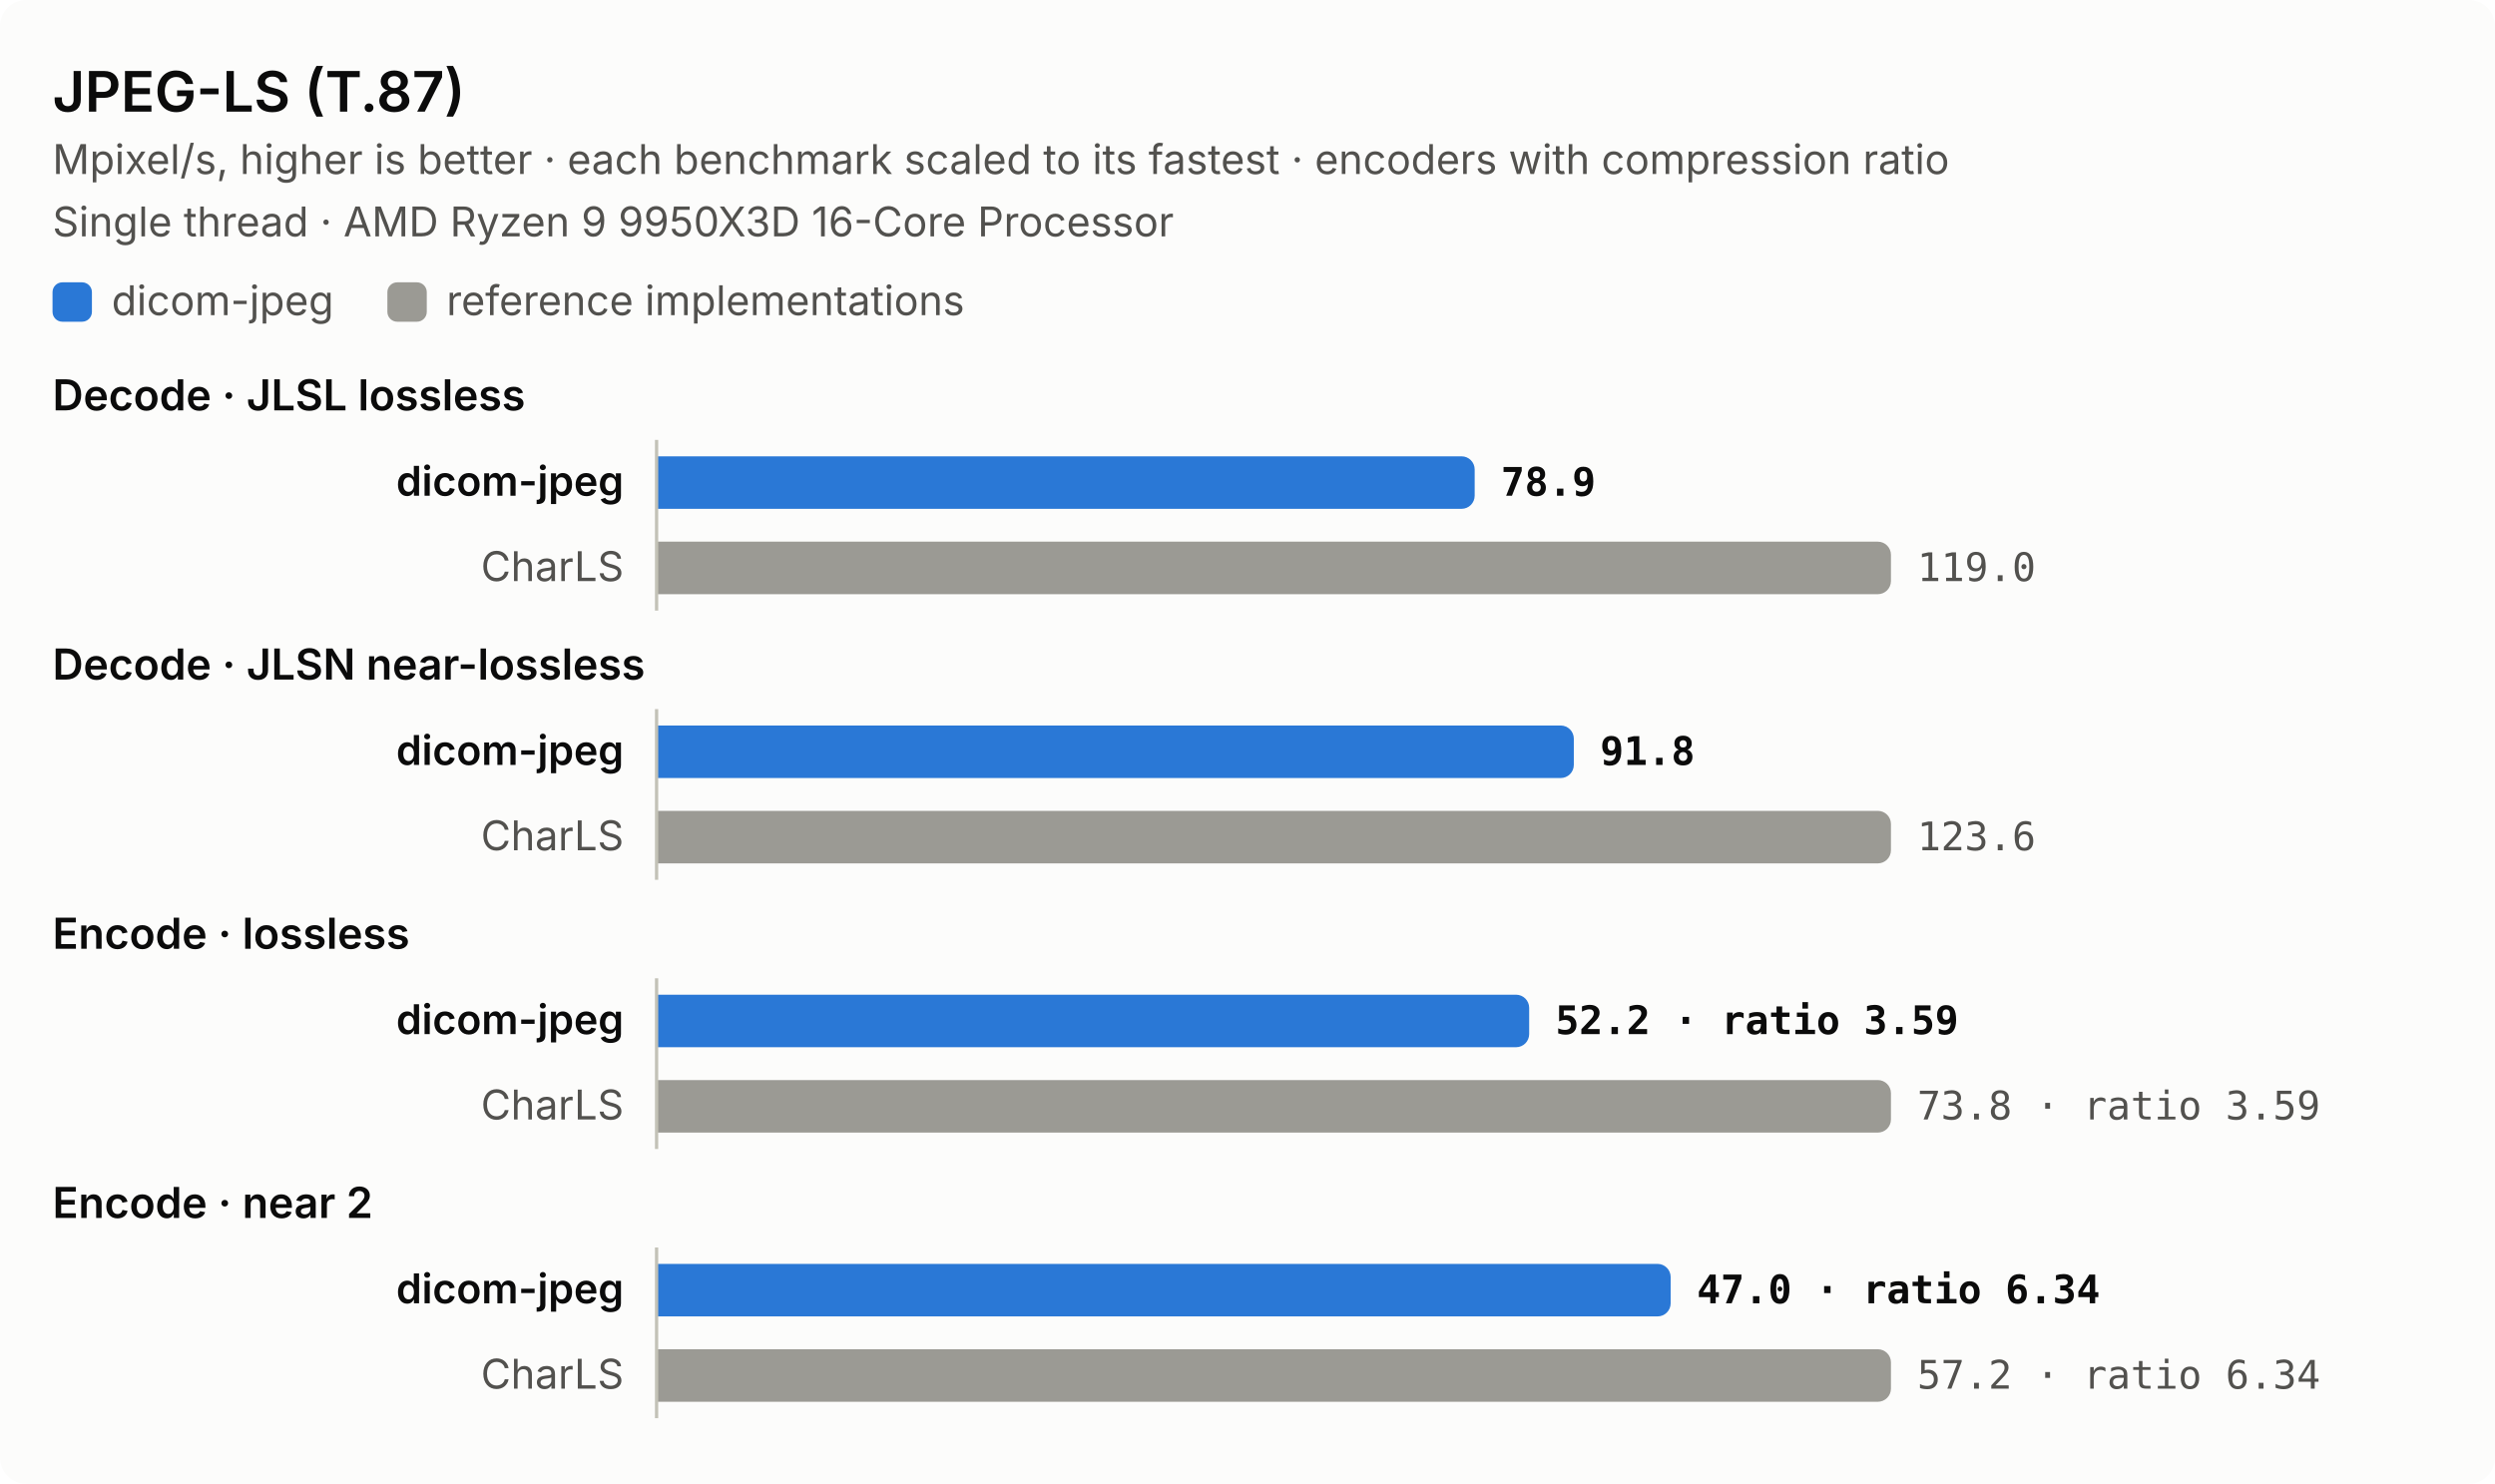
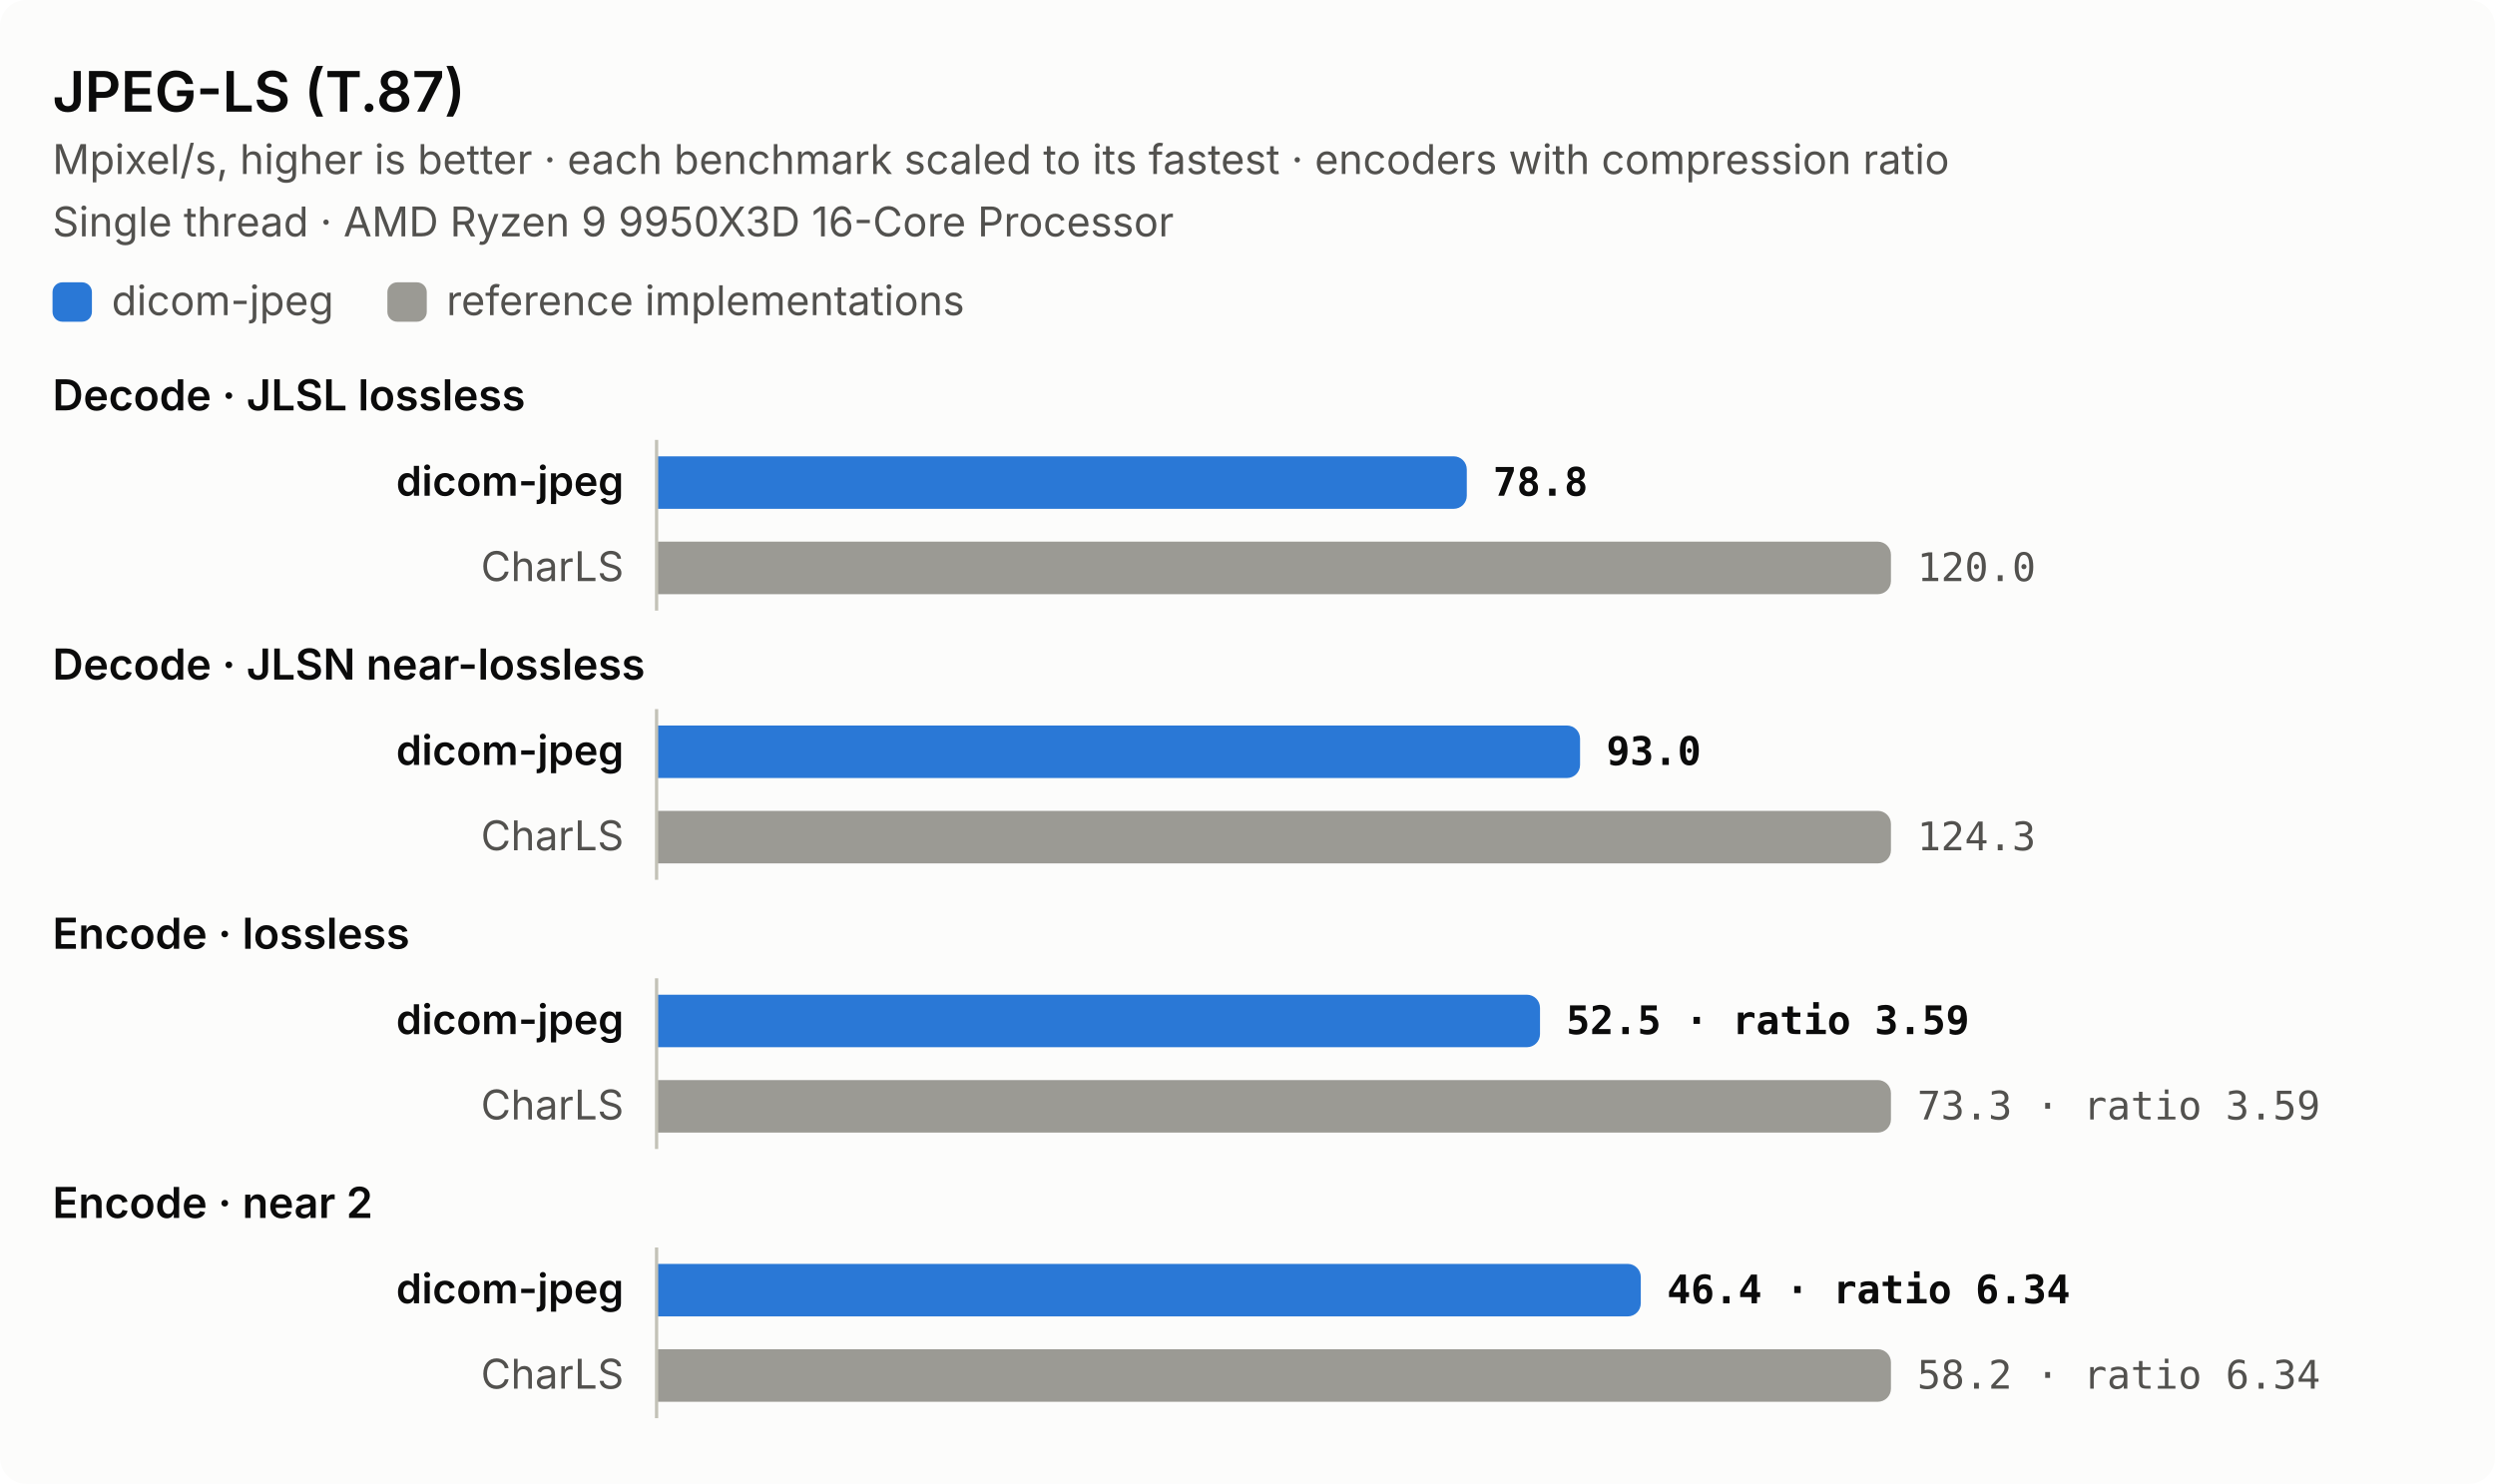
<svg xmlns="http://www.w3.org/2000/svg" width="760" height="452" viewBox="0 0 760 452" role="img" aria-label="JPEG-LS (T.87)">
  <style>
.bg { fill: #fcfcfb; }
.title { fill: #0b0b0b; font: 600 17px system-ui, -apple-system, 'Segoe UI', sans-serif; }
.sub { fill: #52514e; font: 12.5px system-ui, -apple-system, 'Segoe UI', sans-serif; }
.group { fill: #0b0b0b; font: 600 13px system-ui, -apple-system, 'Segoe UI', sans-serif; }
.name { fill: #52514e; font: 12.5px system-ui, -apple-system, 'Segoe UI', sans-serif; }
.name.ours { fill: #0b0b0b; font-weight: 600; }
.value { fill: #52514e; font: 12px ui-monospace, 'SF Mono', Menlo, Consolas, monospace; }
.value.ours { fill: #0b0b0b; font-weight: 600; }
.axis { stroke: #c3c2b7; stroke-width: 1; }
.ours-fill { fill: #2a78d6; }
.ref-fill { fill: #9b9a94; }
.l0 { fill: #86b6ef; } .l1 { fill: #5598e7; } .l2 { fill: #256abf; } .l3 { fill: #184f95; } .l4 { fill: #104281; }
@media (prefers-color-scheme: dark) {
  .bg { fill: #1a1a19; }
  .title, .group, .name.ours, .value.ours { fill: #f0efec; }
  .sub, .name, .value { fill: #c3c2b7; }
  .axis { stroke: #383835; }
  .ours-fill { fill: #3987e5; }
  .ref-fill { fill: #6e6d68; }
  .l0 { fill: #184f95; } .l1 { fill: #256abf; } .l2 { fill: #3987e5; } .l3 { fill: #6da7ec; } .l4 { fill: #9ec5f4; }
}
</style>
  <rect class="bg" width="760" height="452" rx="8" />
  <text x="16.0" y="34.0" class="title" text-anchor="start">JPEG-LS (T.87)</text>
  <text x="16.0" y="53.0" class="sub" text-anchor="start">Mpixel/s, higher is better · each benchmark scaled to its fastest · encoders with compression ratio</text>
  <text x="16.0" y="72.0" class="sub" text-anchor="start">Single thread · AMD Ryzen 9 9950X3D 16-Core Processor</text>
  <rect class="ours-fill" x="16" y="86" width="12" height="12" rx="3" />
  <text x="34.0" y="96.0" class="sub" text-anchor="start">dicom-jpeg</text>
  <rect class="ref-fill" x="118.0" y="86" width="12" height="12" rx="3" />
  <text x="136.0" y="96.0" class="sub" text-anchor="start">reference implementations</text>
  <text x="16.0" y="125.0" class="group" text-anchor="start">Decode · JLSL lossless</text>
  <text x="190.0" y="151.0" class="name ours" text-anchor="end">dicom-jpeg</text>
-   <path class="ours-fill" d="M200.0,139.0 h245.2 a4,4 0 0 1 4,4 v8.0 a4,4 0 0 1 -4,4 h-245.2 z" />
-   <text x="457.2" y="151.0" class="value ours" text-anchor="start">78.9</text>
+   <path class="ours-fill" d="M200.0,139.0 h242.8 a4,4 0 0 1 4,4 v8.0 a4,4 0 0 1 -4,4 h-242.8 z" />
+   <text x="454.8" y="151.0" class="value ours" text-anchor="start">78.8</text>
  <text x="190.0" y="177.0" class="name" text-anchor="end">CharLS</text>
  <path class="ref-fill" d="M200.0,165.0 h372.0 a4,4 0 0 1 4,4 v8.0 a4,4 0 0 1 -4,4 h-372.0 z" />
-   <text x="584.0" y="177.0" class="value" text-anchor="start">119.0</text>
+   <text x="584.0" y="177.0" class="value" text-anchor="start">120.0</text>
  <line class="axis" x1="200" y1="134" x2="200" y2="186" />
  <text x="16.0" y="207.0" class="group" text-anchor="start">Decode · JLSN near-lossless</text>
  <text x="190.0" y="233.0" class="name ours" text-anchor="end">dicom-jpeg</text>
-   <path class="ours-fill" d="M200.0,221.0 h275.4 a4,4 0 0 1 4,4 v8.0 a4,4 0 0 1 -4,4 h-275.4 z" />
-   <text x="487.4" y="233.0" class="value ours" text-anchor="start">91.8</text>
+   <path class="ours-fill" d="M200.0,221.0 h277.3 a4,4 0 0 1 4,4 v8.0 a4,4 0 0 1 -4,4 h-277.3 z" />
+   <text x="489.3" y="233.0" class="value ours" text-anchor="start">93.0</text>
  <text x="190.0" y="259.0" class="name" text-anchor="end">CharLS</text>
  <path class="ref-fill" d="M200.0,247.0 h372.0 a4,4 0 0 1 4,4 v8.0 a4,4 0 0 1 -4,4 h-372.0 z" />
-   <text x="584.0" y="259.0" class="value" text-anchor="start">123.6</text>
+   <text x="584.0" y="259.0" class="value" text-anchor="start">124.3</text>
  <line class="axis" x1="200" y1="216" x2="200" y2="268" />
  <text x="16.0" y="289.0" class="group" text-anchor="start">Encode · lossless</text>
  <text x="190.0" y="315.0" class="name ours" text-anchor="end">dicom-jpeg</text>
-   <path class="ours-fill" d="M200.0,303.0 h261.8 a4,4 0 0 1 4,4 v8.0 a4,4 0 0 1 -4,4 h-261.8 z" />
-   <text x="473.8" y="315.0" class="value ours" text-anchor="start">52.2 · ratio 3.59</text>
+   <path class="ours-fill" d="M200.0,303.0 h265.1 a4,4 0 0 1 4,4 v8.0 a4,4 0 0 1 -4,4 h-265.1 z" />
+   <text x="477.1" y="315.0" class="value ours" text-anchor="start">52.5 · ratio 3.59</text>
  <text x="190.0" y="341.0" class="name" text-anchor="end">CharLS</text>
  <path class="ref-fill" d="M200.0,329.0 h372.0 a4,4 0 0 1 4,4 v8.0 a4,4 0 0 1 -4,4 h-372.0 z" />
-   <text x="584.0" y="341.0" class="value" text-anchor="start">73.8 · ratio 3.59</text>
+   <text x="584.0" y="341.0" class="value" text-anchor="start">73.3 · ratio 3.59</text>
  <line class="axis" x1="200" y1="298" x2="200" y2="350" />
  <text x="16.0" y="371.0" class="group" text-anchor="start">Encode · near 2</text>
  <text x="190.0" y="397.0" class="name ours" text-anchor="end">dicom-jpeg</text>
-   <path class="ours-fill" d="M200.0,385.0 h304.9 a4,4 0 0 1 4,4 v8.0 a4,4 0 0 1 -4,4 h-304.9 z" />
-   <text x="516.9" y="397.0" class="value ours" text-anchor="start">47.0 · ratio 6.34</text>
+   <path class="ours-fill" d="M200.0,385.0 h295.8 a4,4 0 0 1 4,4 v8.0 a4,4 0 0 1 -4,4 h-295.8 z" />
+   <text x="507.8" y="397.0" class="value ours" text-anchor="start">46.4 · ratio 6.34</text>
  <text x="190.0" y="423.0" class="name" text-anchor="end">CharLS</text>
  <path class="ref-fill" d="M200.0,411.0 h372.0 a4,4 0 0 1 4,4 v8.0 a4,4 0 0 1 -4,4 h-372.0 z" />
-   <text x="584.0" y="423.0" class="value" text-anchor="start">57.2 · ratio 6.34</text>
+   <text x="584.0" y="423.0" class="value" text-anchor="start">58.2 · ratio 6.34</text>
  <line class="axis" x1="200" y1="380" x2="200" y2="432" />
</svg>
